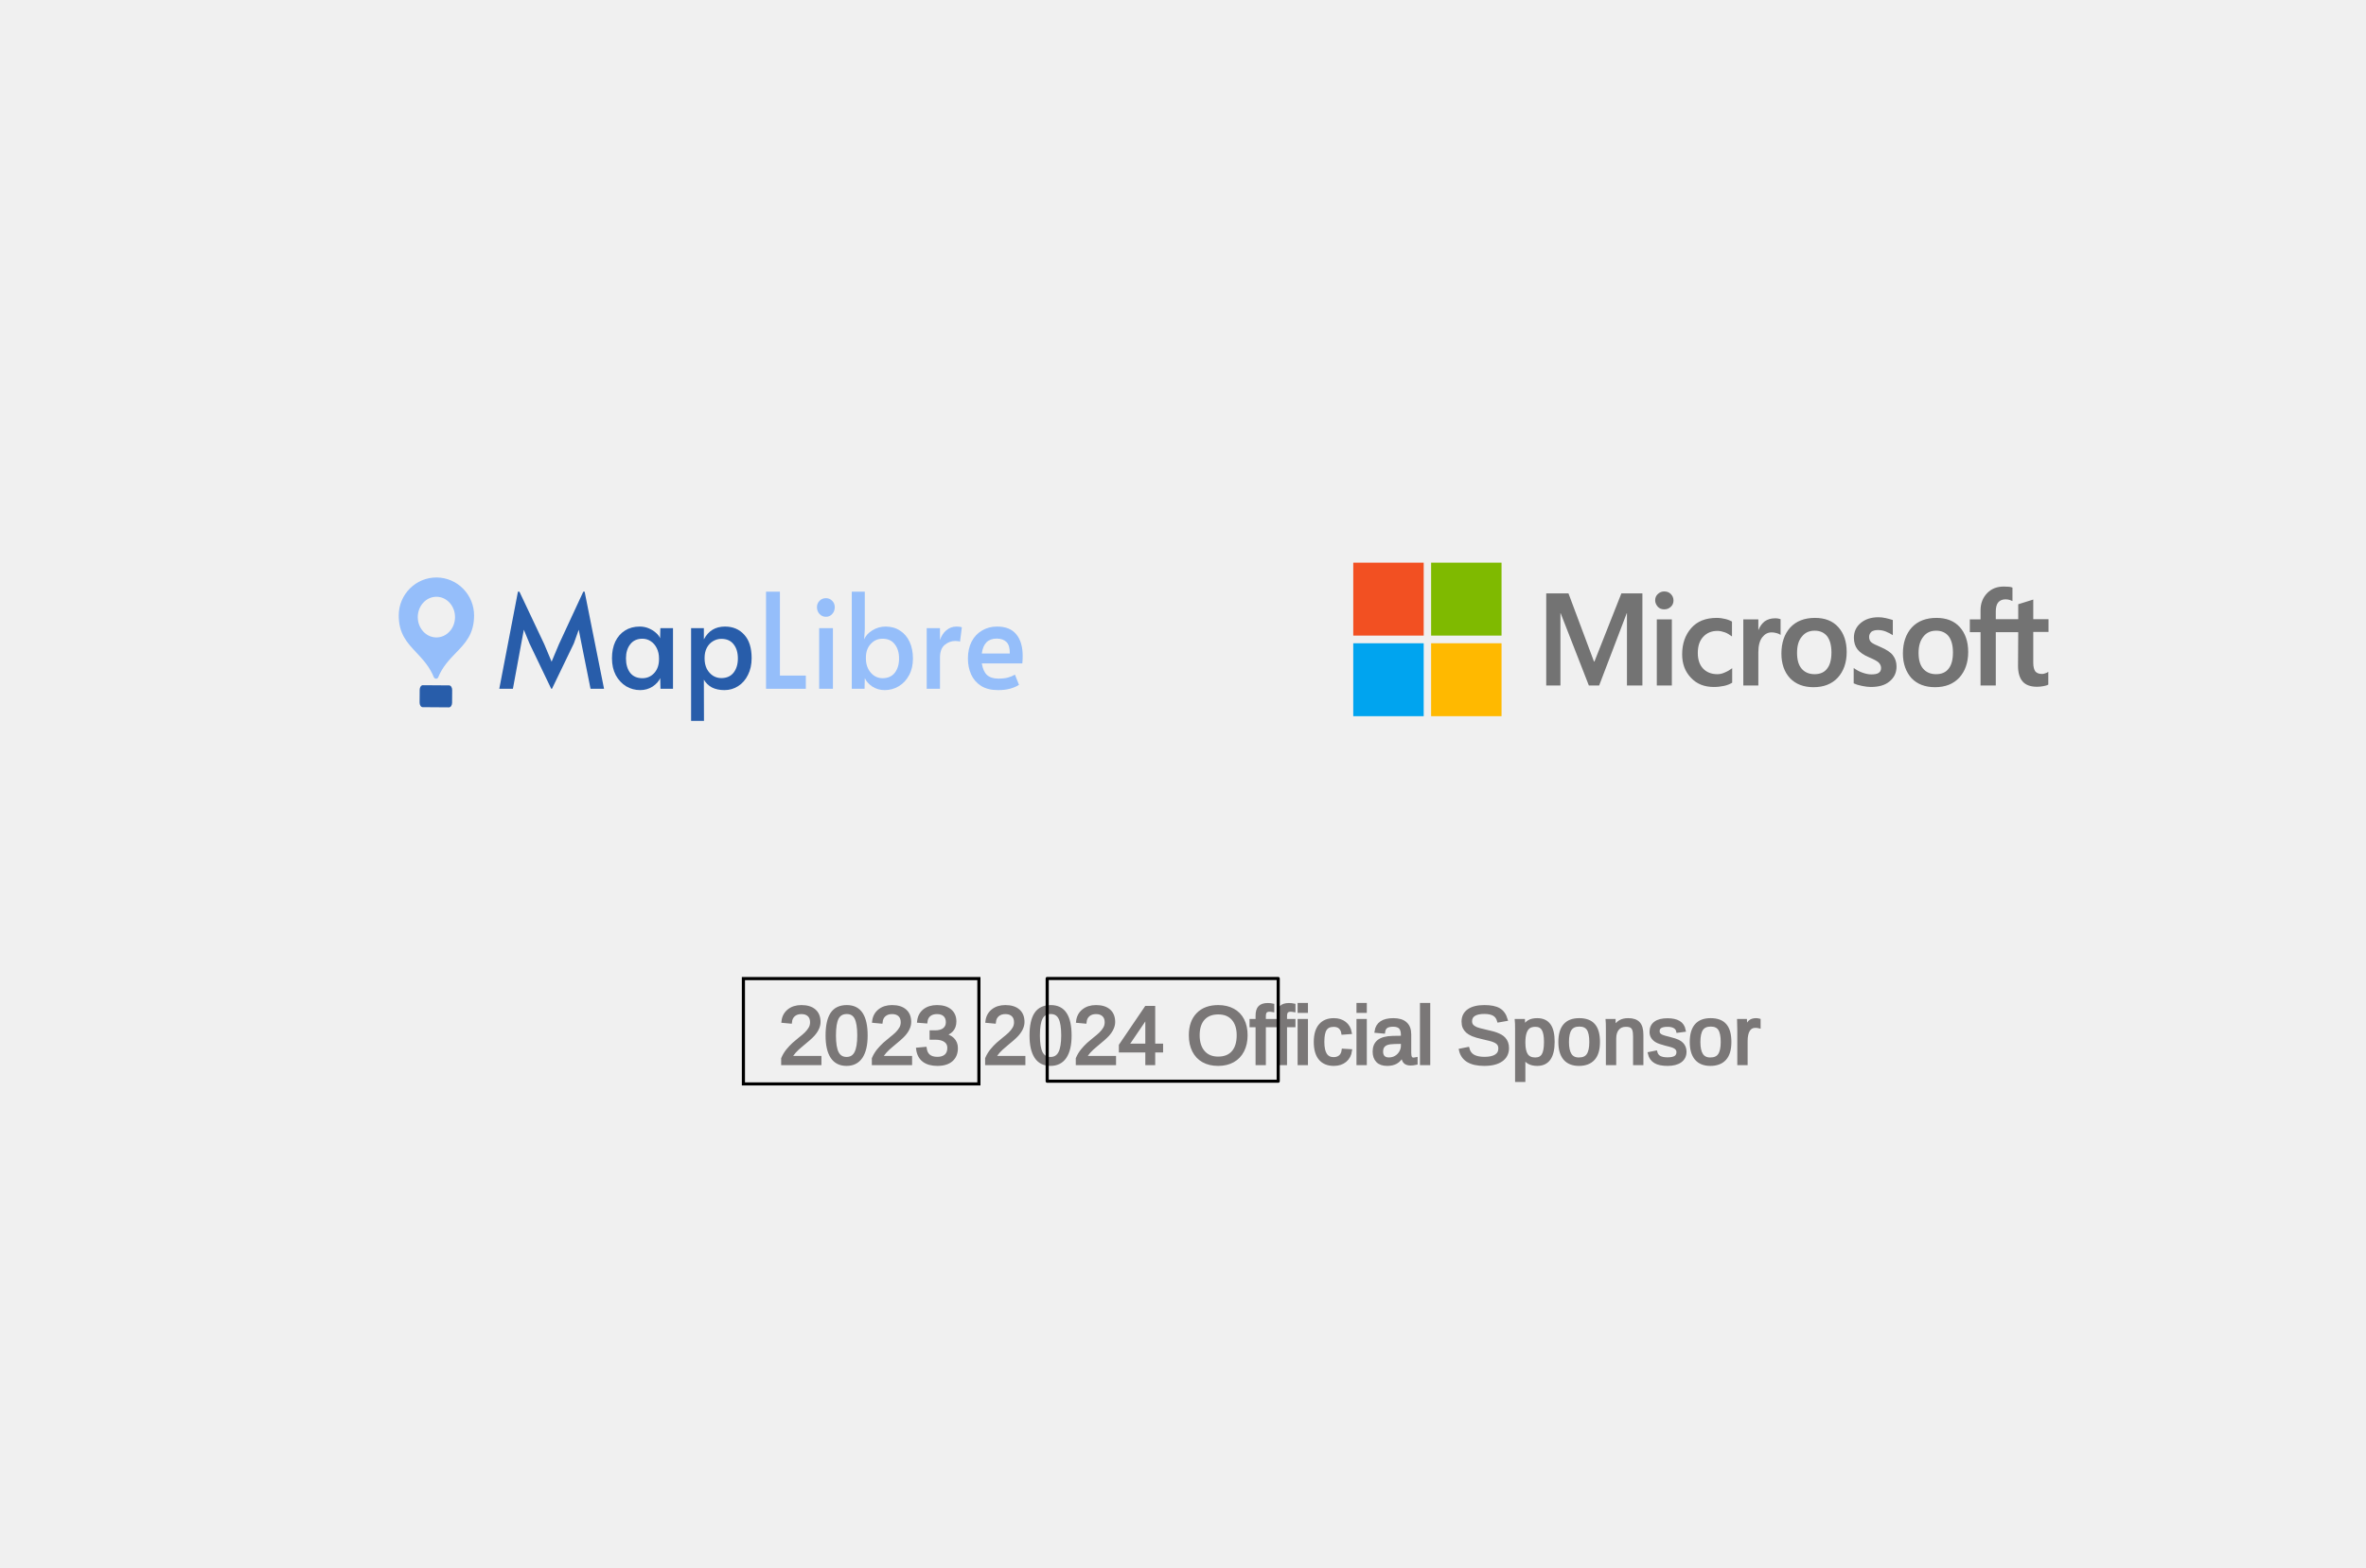
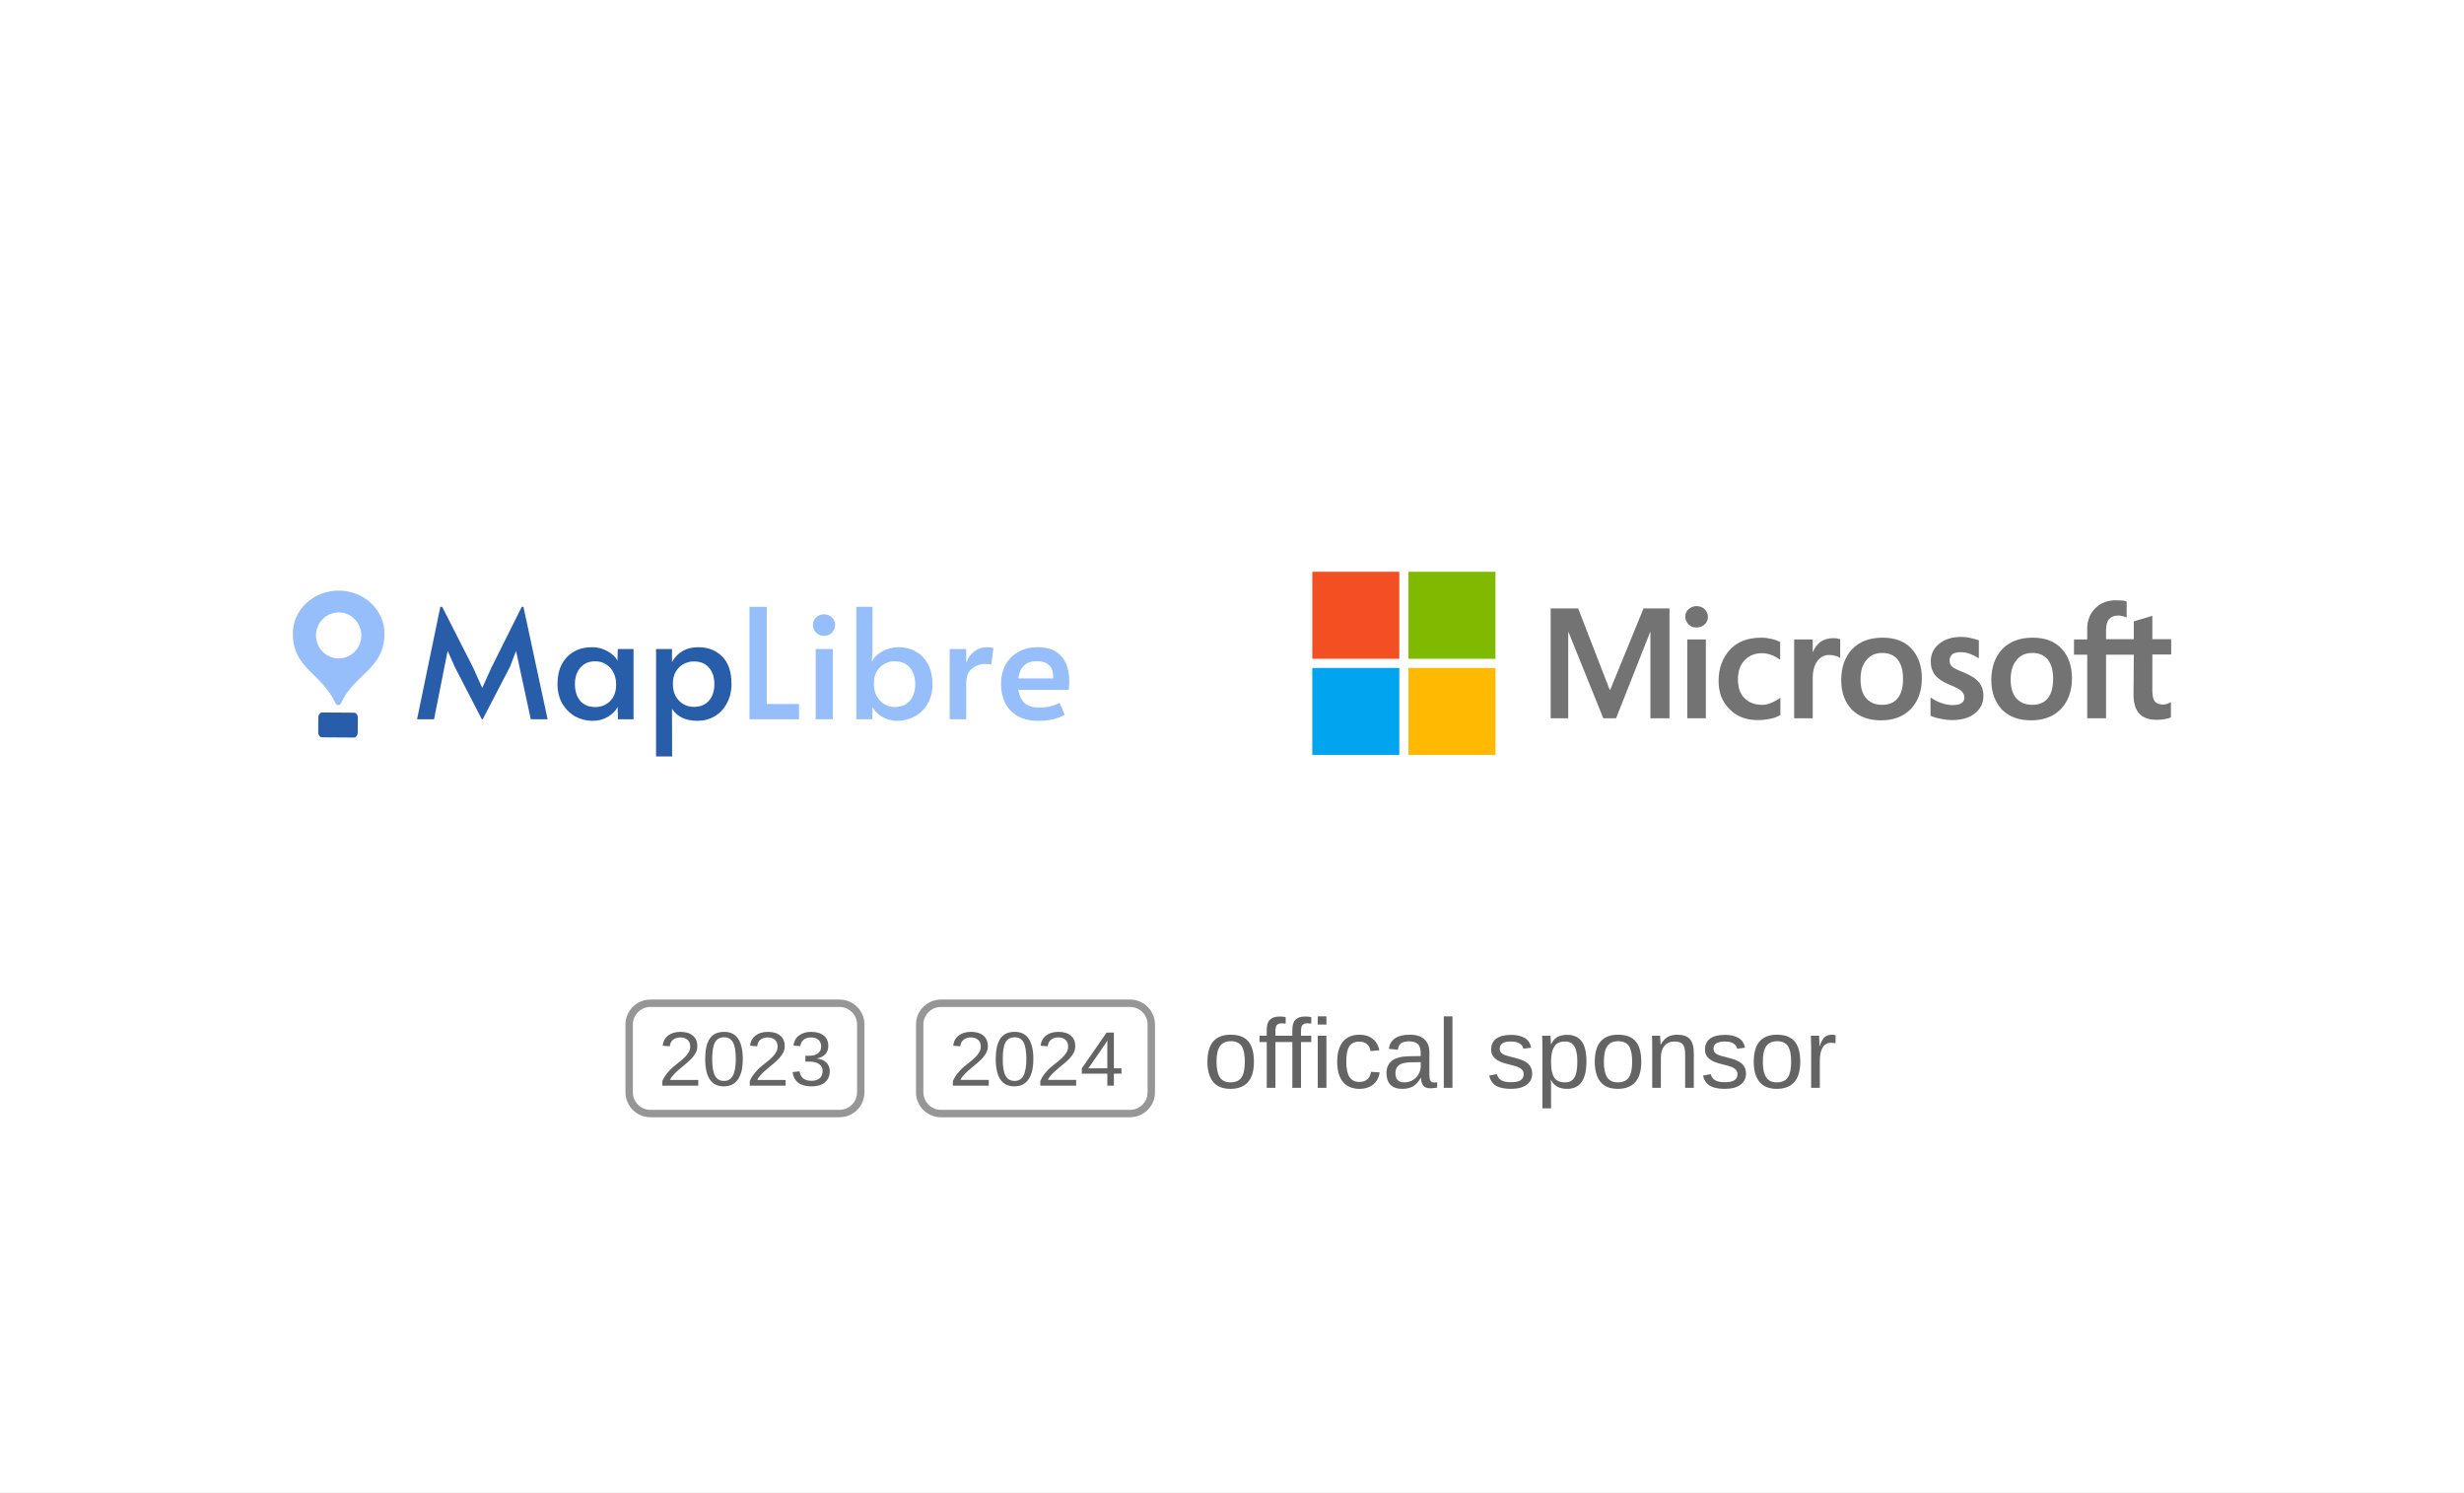
- <svg xmlns="http://www.w3.org/2000/svg" viewBox="92.74 0.487 754.766 500">
-   <path fill="#737373" d="M 616.674 189.796 L 616.674 219.186 L 611.747 219.186 L 611.747 196.123 L 611.681 196.123 L 602.877 219.186 L 599.592 219.186 L 590.593 196.123 L 590.526 196.123 L 590.526 219.186 L 585.995 219.186 L 585.995 189.796 L 593.088 189.796 L 601.235 211.566 L 601.367 211.566 L 609.973 189.796 L 616.674 189.796 Z M 620.747 192.042 C 620.747 191.225 621.01 190.545 621.601 190.001 C 622.191 189.456 622.849 189.184 623.638 189.184 C 624.491 189.184 625.214 189.456 625.739 190.001 C 626.265 190.545 626.593 191.225 626.593 192.042 C 626.593 192.858 626.331 193.538 625.739 194.082 C 625.148 194.627 624.491 194.899 623.638 194.899 C 622.782 194.899 622.125 194.627 621.601 194.082 C 621.076 193.47 620.747 192.79 620.747 192.042 Z M 626.068 198.096 L 626.068 219.186 L 621.273 219.186 L 621.273 198.096 L 626.068 198.096 Z M 640.587 215.58 C 641.308 215.58 642.098 215.444 642.952 215.036 C 643.806 214.696 644.593 214.22 645.315 213.675 L 645.315 218.302 C 644.528 218.778 643.675 219.118 642.689 219.322 C 641.703 219.526 640.652 219.662 639.47 219.662 C 636.448 219.662 634.017 218.71 632.177 216.737 C 630.273 214.764 629.353 212.247 629.353 209.253 C 629.353 205.852 630.338 203.063 632.242 200.886 C 634.149 198.709 636.842 197.62 640.39 197.62 C 641.308 197.62 642.229 197.756 643.083 197.96 C 644.003 198.164 644.725 198.504 645.25 198.777 L 645.25 203.539 C 644.528 202.995 643.74 202.518 643.017 202.246 C 642.229 201.974 641.44 201.77 640.652 201.77 C 638.746 201.77 637.236 202.382 636.054 203.675 C 634.87 204.967 634.346 206.668 634.346 208.845 C 634.346 210.954 634.936 212.655 636.054 213.812 C 637.17 214.968 638.68 215.58 640.587 215.58 Z M 658.916 197.756 C 659.31 197.756 659.638 197.756 659.966 197.824 C 660.294 197.892 660.557 197.96 660.754 198.028 L 660.754 203.063 C 660.492 202.858 660.164 202.654 659.638 202.518 C 659.113 202.382 658.587 202.246 657.863 202.246 C 656.682 202.246 655.696 202.79 654.907 203.811 C 654.119 204.831 653.66 206.396 653.66 208.573 L 653.66 219.186 L 648.864 219.186 L 648.864 198.096 L 653.66 198.096 L 653.66 201.43 L 653.724 201.43 C 654.185 200.273 654.843 199.389 655.696 198.709 C 656.617 198.096 657.666 197.756 658.916 197.756 Z M 661.017 208.981 C 661.017 205.512 662.003 202.722 663.842 200.681 C 665.748 198.641 668.375 197.62 671.726 197.62 C 674.88 197.62 677.375 198.573 679.15 200.545 C 680.923 202.518 681.843 205.172 681.843 208.505 C 681.843 211.907 680.856 214.628 679.019 216.669 C 677.113 218.71 674.551 219.73 671.266 219.73 C 668.113 219.73 665.616 218.778 663.776 216.873 C 661.937 214.9 661.017 212.247 661.017 208.981 Z M 666.01 208.777 C 666.01 210.954 666.471 212.655 667.455 213.812 C 668.441 214.968 669.82 215.58 671.595 215.58 C 673.302 215.58 674.682 215.036 675.602 213.812 C 676.521 212.655 676.981 210.954 676.981 208.641 C 676.981 206.396 676.521 204.695 675.602 203.471 C 674.682 202.314 673.302 201.702 671.66 201.702 C 669.886 201.702 668.573 202.314 667.586 203.539 C 666.471 204.831 666.01 206.532 666.01 208.777 Z M 689.003 203.675 C 689.003 204.355 689.2 204.967 689.66 205.376 C 690.12 205.784 691.04 206.26 692.55 206.872 C 694.457 207.689 695.836 208.573 696.558 209.526 C 697.347 210.546 697.742 211.703 697.742 213.131 C 697.742 215.104 697.017 216.669 695.507 217.893 C 694.063 219.118 692.026 219.662 689.529 219.662 C 688.675 219.662 687.756 219.526 686.703 219.322 C 685.654 219.118 684.799 218.846 684.077 218.506 L 684.077 213.607 C 684.93 214.22 685.915 214.764 686.9 215.104 C 687.887 215.444 688.807 215.648 689.66 215.648 C 690.712 215.648 691.566 215.512 692.026 215.172 C 692.55 214.832 692.813 214.356 692.813 213.607 C 692.813 212.927 692.55 212.383 692.026 211.839 C 691.501 211.362 690.448 210.818 689.003 210.206 C 687.23 209.458 685.981 208.573 685.26 207.621 C 684.536 206.668 684.142 205.444 684.142 203.947 C 684.142 202.042 684.865 200.477 686.309 199.253 C 687.756 198.028 689.66 197.416 691.96 197.416 C 692.682 197.416 693.47 197.484 694.325 197.688 C 695.179 197.892 695.967 198.096 696.558 198.3 L 696.558 203.131 C 695.901 202.722 695.179 202.314 694.325 201.974 C 693.47 201.634 692.616 201.498 691.829 201.498 C 690.909 201.498 690.187 201.702 689.726 202.042 C 689.266 202.518 689.003 202.995 689.003 203.675 Z M 699.777 208.981 C 699.777 205.512 700.763 202.722 702.602 200.681 C 704.508 198.641 707.136 197.62 710.486 197.62 C 713.639 197.62 716.136 198.573 717.908 200.545 C 719.683 202.518 720.604 205.172 720.604 208.505 C 720.604 211.907 719.618 214.628 717.777 216.669 C 715.872 218.71 713.311 219.73 710.026 219.73 C 706.873 219.73 704.377 218.778 702.536 216.873 C 700.763 214.9 699.777 212.247 699.777 208.981 Z M 704.771 208.777 C 704.771 210.954 705.229 212.655 706.215 213.812 C 707.201 214.968 708.58 215.58 710.355 215.58 C 712.062 215.58 713.442 215.036 714.363 213.812 C 715.281 212.655 715.741 210.954 715.741 208.641 C 715.741 206.396 715.281 204.695 714.363 203.471 C 713.442 202.314 712.062 201.702 710.421 201.702 C 708.646 201.702 707.333 202.314 706.348 203.539 C 705.295 204.831 704.771 206.532 704.771 208.777 Z M 736.567 202.178 L 729.407 202.178 L 729.407 219.186 L 724.544 219.186 L 724.544 202.178 L 721.128 202.178 L 721.128 198.096 L 724.544 198.096 L 724.544 195.171 C 724.544 192.994 725.267 191.157 726.647 189.728 C 728.026 188.3 729.8 187.619 731.967 187.619 C 732.559 187.619 733.086 187.688 733.545 187.688 C 734.004 187.688 734.398 187.824 734.726 187.96 L 734.726 192.246 C 734.595 192.178 734.267 192.042 733.873 191.905 C 733.48 191.769 733.02 191.701 732.494 191.701 C 731.508 191.701 730.719 192.042 730.194 192.654 C 729.669 193.266 729.407 194.287 729.407 195.511 L 729.407 198.028 L 736.567 198.028 L 736.567 193.266 L 741.362 191.769 L 741.362 198.028 L 746.224 198.028 L 746.224 202.11 L 741.362 202.11 L 741.362 211.975 C 741.362 213.267 741.625 214.152 742.02 214.696 C 742.48 215.24 743.202 215.512 744.187 215.512 C 744.449 215.512 744.778 215.444 745.172 215.308 C 745.568 215.172 745.896 215.036 746.159 214.832 L 746.159 218.914 C 745.83 219.118 745.37 219.254 744.646 219.39 C 743.924 219.526 743.268 219.594 742.545 219.594 C 740.508 219.594 738.998 219.05 738.011 217.961 C 737.026 216.873 736.501 215.172 736.501 212.927 L 736.567 202.178 Z" style="" />
-   <rect fill="#F25022" width="22.468" height="23.267" x="524.438" y="180" style="" />
-   <rect x="549.271" fill="#7FBA00" width="22.468" height="23.267" y="180" style="" />
-   <rect y="205.716" fill="#00A4EF" width="22.468" height="23.267" x="524.438" style="" />
-   <rect x="549.271" y="205.716" fill="#FFB900" width="22.468" height="23.267" style="" />
-   <path d="M 261.651 205.782 L 259.848 201.398 L 259.028 205.782 L 256.362 220.239 L 252.014 220.239 L 257.967 189.259 L 258.44 189.259 L 266.353 205.994 L 268.704 211.598 L 271.055 205.994 L 278.812 189.259 L 279.242 189.259 L 285.433 220.239 L 281.124 220.239 L 278.225 205.782 L 277.361 201.398 L 275.794 205.782 L 268.821 220.239 L 268.585 220.239 L 261.651 205.782 Z" id="path2" style="fill: rgb(40, 93, 170);" />
-   <path d="M 296.97 220.661 C 295.35 220.661 293.85 220.253 292.466 219.439 C 291.109 218.595 290.013 217.415 289.176 215.898 C 288.366 214.353 287.963 212.555 287.963 210.504 C 287.963 208.48 288.313 206.709 289.019 205.193 C 289.75 203.674 290.783 202.494 292.114 201.653 C 293.446 200.809 295.012 200.387 296.814 200.387 C 297.86 200.387 298.839 200.583 299.754 200.978 C 300.668 201.371 301.437 201.862 302.064 202.453 C 302.693 203.015 303.111 203.577 303.32 204.139 L 303.397 200.892 L 307.431 200.892 L 307.431 220.239 L 303.437 220.239 L 303.358 216.826 C 302.913 217.837 302.104 218.737 300.93 219.522 C 299.754 220.282 298.434 220.661 296.97 220.661 Z M 297.679 216.867 C 299.165 216.867 300.42 216.32 301.437 215.224 C 302.457 214.1 302.967 212.638 302.967 210.84 L 302.967 210.545 C 302.967 209.337 302.732 208.254 302.259 207.3 C 301.791 206.343 301.151 205.599 300.342 205.066 C 299.533 204.532 298.643 204.265 297.679 204.265 C 296.006 204.265 294.712 204.854 293.799 206.034 C 292.884 207.187 292.427 208.69 292.427 210.545 C 292.427 212.428 292.871 213.958 293.761 215.138 C 294.675 216.291 295.98 216.867 297.679 216.867 Z" id="path4" style="fill: rgb(40, 93, 170);" />
-   <path d="M 313.203 200.892 L 317.276 200.892 L 317.276 204.475 C 318.711 201.75 320.958 200.387 324.014 200.387 C 326.548 200.387 328.599 201.258 330.165 203 C 331.733 204.714 332.516 207.201 332.516 210.461 C 332.516 212.485 332.124 214.267 331.341 215.813 C 330.584 217.358 329.537 218.554 328.207 219.396 C 326.902 220.239 325.439 220.661 323.819 220.661 C 322.304 220.661 320.984 220.379 319.86 219.818 C 318.764 219.227 317.901 218.398 317.276 217.331 L 317.314 230.481 L 313.203 230.481 L 313.203 200.892 Z M 322.84 216.826 C 324.538 216.826 325.843 216.248 326.756 215.097 C 327.67 213.917 328.128 212.413 328.128 210.587 C 328.128 208.676 327.67 207.16 326.756 206.034 C 325.87 204.884 324.563 204.306 322.84 204.306 C 321.9 204.306 321.01 204.561 320.175 205.066 C 319.364 205.543 318.711 206.246 318.216 207.174 C 317.748 208.072 317.509 209.125 317.509 210.335 L 317.509 210.63 C 317.509 211.837 317.748 212.92 318.216 213.875 C 318.711 214.802 319.364 215.533 320.175 216.066 C 320.984 216.573 321.872 216.826 322.84 216.826 Z" id="path6" style="fill: rgb(40, 93, 170);" />
-   <path d="M 337.11 189.259 L 341.537 189.259 L 341.537 216.025 L 349.804 216.025 L 349.804 220.239 L 337.11 220.239 L 337.11 189.259 Z" id="path8" style="fill: rgb(149, 190, 250);" />
-   <path d="M 354.059 200.892 L 358.446 200.892 L 358.446 220.239 L 354.059 220.239 L 354.059 200.892 Z M 356.214 197.269 C 355.404 197.269 354.726 196.973 354.176 196.382 C 353.629 195.793 353.354 195.062 353.354 194.191 C 353.354 193.404 353.629 192.729 354.176 192.168 C 354.726 191.606 355.404 191.326 356.214 191.326 C 356.997 191.326 357.665 191.606 358.212 192.168 C 358.761 192.729 359.032 193.404 359.032 194.191 C 359.032 195.062 358.761 195.793 358.212 196.382 C 357.689 196.973 357.025 197.269 356.214 197.269 Z" id="path10" style="fill: rgb(149, 190, 250);" />
-   <path d="M 374.96 220.661 C 373.5 220.661 372.181 220.28 371.005 219.522 C 369.856 218.735 369.06 217.837 368.614 216.826 L 368.537 220.239 L 364.463 220.239 L 364.463 189.259 L 368.614 189.259 L 368.614 201.188 L 368.419 204.475 C 368.862 203.352 369.723 202.395 371.005 201.61 C 372.31 200.795 373.723 200.387 375.235 200.387 C 377.012 200.387 378.553 200.822 379.859 201.693 C 381.192 202.537 382.209 203.731 382.916 205.276 C 383.621 206.793 383.973 208.564 383.973 210.587 C 383.973 212.638 383.555 214.423 382.719 215.939 C 381.91 217.458 380.813 218.624 379.429 219.439 C 378.072 220.253 376.582 220.661 374.96 220.661 Z M 374.256 216.867 C 375.956 216.867 377.258 216.291 378.174 215.138 C 379.09 213.958 379.546 212.442 379.546 210.587 C 379.546 208.704 379.09 207.187 378.174 206.034 C 377.286 204.854 375.98 204.265 374.256 204.265 C 372.768 204.265 371.514 204.827 370.495 205.951 C 369.478 207.047 368.967 208.494 368.967 210.292 L 368.967 210.587 C 368.967 211.795 369.202 212.877 369.674 213.832 C 370.169 214.788 370.809 215.533 371.593 216.066 C 372.401 216.6 373.29 216.867 374.256 216.867 Z" id="path12" style="fill: rgb(149, 190, 250);" />
-   <path d="M 388.367 200.892 L 392.599 200.892 L 392.599 204.685 C 393.016 203.394 393.697 202.354 394.635 201.567 C 395.577 200.78 396.647 200.387 397.849 200.387 C 398.687 200.387 399.261 200.471 399.573 200.64 L 398.987 205.233 C 398.751 205.066 398.241 204.981 397.457 204.981 C 396.229 204.981 395.108 205.403 394.088 206.246 C 393.097 207.088 392.599 208.437 392.599 210.292 L 392.599 220.239 L 388.367 220.239 L 388.367 200.892 Z" id="path14" style="fill: rgb(149, 190, 250);" />
-   <path d="M 411.068 220.661 C 408.927 220.661 407.139 220.21 405.7 219.312 C 404.263 218.385 403.207 217.162 402.527 215.644 C 401.849 214.1 401.51 212.413 401.51 210.587 C 401.51 208.536 401.901 206.738 402.685 205.193 C 403.494 203.647 404.604 202.467 406.013 201.651 C 407.423 200.809 409.019 200.387 410.795 200.387 C 413.563 200.387 415.612 201.215 416.944 202.873 C 418.303 204.502 418.982 206.808 418.982 209.786 C 418.982 210.545 418.943 211.332 418.864 212.146 L 405.937 212.146 C 406.222 213.861 406.786 215.097 407.618 215.856 C 408.482 216.614 409.67 216.993 411.185 216.993 C 412.439 216.993 413.471 216.88 414.281 216.657 C 415.091 216.431 415.834 216.122 416.515 215.729 L 417.806 218.974 C 417.154 219.425 416.267 219.818 415.143 220.154 C 414.022 220.492 412.661 220.661 411.068 220.661 Z M 414.869 208.985 C 414.896 207.244 414.543 206.021 413.81 205.319 C 413.08 204.588 412.034 204.223 410.678 204.223 C 407.935 204.223 406.353 205.811 405.937 208.985 L 414.869 208.985 Z" id="path16" style="fill: rgb(149, 190, 250);" />
-   <g id="g849" transform="matrix(2.27955, 0, 0, 2.452368, 189.5535, 249.4009)" style="stroke-width: 0.793;">
-     <path id="path6-6" d="m 18.635,-26.372 c -2.907,-0.019 -5.287,2.182 -5.305,4.905 -0.016,2.411 1.177,3.589 2.468,4.864 0.9,0.889 1.848,1.825 2.469,3.26 0.042,0.034 0.07,0.057 0.082,0.067 a 0.304,0.304 0 0 0 0.2,0.076 0.305,0.305 0 0 0 0.201,-0.073 c 0.003,-0.003 0.009,-0.005 0.017,-0.009 0.02,-0.009 0.051,-0.022 0.066,-0.058 0.618,-1.421 1.58,-2.345 2.498,-3.227 1.308,-1.256 2.528,-2.427 2.544,-4.832 0.018,-2.723 -2.333,-4.955 -5.24,-4.973 z m -0.051,7.801 c 1.44,0.009 2.614,-1.168 2.624,-2.629 0.009,-1.461 -1.15,-2.654 -2.59,-2.663 -1.44,-0.009 -2.614,1.168 -2.624,2.629 -0.009,1.461 1.15,2.654 2.59,2.663 z" style="clip-rule:evenodd;fill:#95befa;fill-opacity:1;fill-rule:evenodd;stroke-width:0.793" />
-     <path id="path8-2" d="m 16.7,-12.357 c -0.24,-0.002 -0.437,0.264 -0.439,0.593 l -0.011,1.666 c -0.002,0.329 0.191,0.597 0.431,0.599 l 3.677,0.024 c 0.24,0.002 0.437,-0.264 0.439,-0.593 l 0.011,-1.666 c 0.002,-0.329 -0.191,-0.597 -0.431,-0.599 z" style="clip-rule:evenodd;fill:#285daa;fill-opacity:1;fill-rule:evenodd;stroke-width:0.793" />
+ <svg xmlns="http://www.w3.org/2000/svg" id="maplibre" width="266.575" height="161.471" viewBox="0 0 266.575 161.471" version="1.1" style="fill:none">
+   <defs id="defs25">
+     <style id="style872">.cls-1{fill:none;}.cls-2{fill:#1c2b33;}.cls-3{clip-path:url(#clip-path);}.cls-4{clip-path:url(#clip-path-2);}.cls-5{fill:url(#linear-gradient);}</style>
+     <clipPath id="clip-path">
+       <path id="path874" d="m 2079.995,1000 c -123.391,0 -219.848,92.936 -307.164,210.993 C 1652.842,1058.215 1552.495,1000 1432.409,1000 c -244.828,0 -432.414,318.621 -432.414,655.862 0,211.034 102.096,344.138 273.103,344.138 123.081,0 211.6,-58.026 368.966,-333.103 0,0 65.597,-115.841 110.725,-195.639 q 23.72,38.298 49.965,82.535 l 73.793,124.138 C 2020.294,1918.479 2100.385,2000 2245.512,2000 c 166.596,0 259.31,-134.923 259.31,-350.345 C 2504.823,1296.552 2313.007,1000 2079.995,1000 Z m -557.931,592.414 c -127.586,200 -171.724,244.828 -242.759,244.828 -73.103,0 -116.552,-64.178 -116.552,-178.621 0,-244.828 122.069,-495.172 267.586,-495.172 78.801,0 144.654,45.51 245.522,189.913 -95.779,146.911 -153.798,239.052 -153.798,239.052 z m 481.528,-25.178 -88.23,-147.148 q -35.815,-58.248 -68.838,-107.23 c 79.52,-122.735 145.113,-183.892 223.126,-183.892 162.069,0 291.724,238.621 291.724,531.724 0,111.724 -36.593,176.552 -112.414,176.552 -72.671,-3e-4 -107.387,-47.994 -245.368,-270.006 z" class="cls-1" style="fill:none" />
+     </clipPath>
+     <clipPath id="clip-path-2">
+       <rect id="rect877" height="1010" width="1514.828" y="995" x="994.995" class="cls-1" style="fill:none" />
+     </clipPath>
+     <linearGradient gradientUnits="userSpaceOnUse" y2="987.277" x2="1449.08" y1="1532.941" x1="1865.507" id="linear-gradient" gradientTransform="translate(-3855.318,-955.4527)">
+       <stop id="stop880" stop-color="#0869e1" offset="0.134" />
+       <stop id="stop882" stop-color="#0064e0" offset="0.873" />
+     </linearGradient>
+     <linearGradient id="paint0_linear_45_177" x1="48" y1="6.007" x2="48" y2="102.001" gradientUnits="userSpaceOnUse">
+       <stop stop-color="#8FCE3C" id="stop18" />
+       <stop offset="1" stop-color="#64A322" id="stop20" />
+     </linearGradient>
+   </defs>
+   <rect y="0" x="0" height="161.471" width="266.575" id="rect857" style="opacity:1;fill:#ffffff;fill-opacity:1;stroke:none;stroke-width:1.134;stroke-linecap:butt;stroke-linejoin:bevel;stroke-miterlimit:4;stroke-dasharray:none;stroke-dashoffset:0;stroke-opacity:1" />
+   <text id="text865" y="82.458" x="-23.876" style="font-style:normal;font-variant:normal;font-weight:normal;font-stretch:normal;font-size:48px;line-height:1.25;font-family:serif;-inkscape-font-specification:serif;font-variant-ligatures:normal;font-variant-caps:normal;font-variant-numeric:normal;font-feature-settings:normal;text-align:start;letter-spacing:0px;word-spacing:0px;writing-mode:lr-tb;text-anchor:start;fill:#000000;fill-opacity:1;stroke:none" xml:space="preserve">
+     <tspan y="126.132" x="-23.876" id="tspan863" />
+   </text>
+   <g id="Artboard_outline" data-name="Artboard outline" transform="translate(-3838.631,-909.0432)">
+     <rect style="fill:none" y="0" class="cls-1" x="-0.005" width="6962.365" height="3000" id="rect887" />
  </g>
-   <text style="fill: rgb(122, 119, 119); font-family: Arial; font-size: 26px; stroke: rgb(122, 119, 119); text-transform: capitalize; white-space: pre; transform-origin: 470.123px 331.273px;" x="341.125" y="339.805">2023     2024    Official Sponsor</text>
-   <text style="white-space: pre; fill: rgb(51, 51, 51); font-family: Arial, sans-serif; font-size: 28px;" x="299.388" y="364.194"> </text>
-   <text style="white-space: pre; fill: rgb(51, 51, 51); font-family: Arial, sans-serif; font-size: 28px;" x="753.046" y="376.726"> </text>
-   <text style="white-space: pre; fill: rgb(51, 51, 51); font-family: Arial, sans-serif; font-size: 28px;" x="319.089" y="466.157"> </text>
-   <text style="white-space: pre; fill: rgb(51, 51, 51); font-family: Arial, sans-serif; font-size: 28px;" x="356.412" y="331.115"> </text>
-   <text style="white-space: pre; fill: rgb(51, 51, 51); font-family: Arial, sans-serif; font-size: 28px;" x="376.013" y="317.826"> </text>
-   <text style="white-space: pre; fill: rgb(51, 51, 51); font-family: Arial, sans-serif; font-size: 28px;" x="410.173" y="320.202"> </text>
-   <text style="white-space: pre; fill: rgb(51, 51, 51); font-family: Arial, sans-serif; font-size: 28px;" x="600.829" y="402.267"> </text>
-   <text style="white-space: pre; fill: rgb(51, 51, 51); font-family: Arial, sans-serif; font-size: 28px;" x="780.32" y="307.701"> </text>
-   <rect x="329.892" y="312.693" width="75.122" height="33.61" style="fill: rgb(216, 216, 216); stroke: rgb(0, 0, 0); fill-opacity: 0; stroke-linecap: round;" />
-   <rect x="426.8" y="312.666" width="73.695" height="32.767" style="fill: rgb(216, 216, 216); stroke: rgb(0, 0, 0); fill-opacity: 0; stroke-linecap: round; stroke-linejoin: round;" />
+   <text xml:space="preserve" style="font-style:normal;font-variant:normal;font-weight:normal;font-stretch:normal;font-size:10.667px;line-height:1.25;font-family:serif;-inkscape-font-specification:serif;font-variant-ligatures:normal;font-variant-caps:normal;font-variant-numeric:normal;font-feature-settings:normal;text-align:start;letter-spacing:0px;word-spacing:0px;writing-mode:lr-tb;text-anchor:start;fill:#000000;fill-opacity:1;stroke:none" x="143.07" y="137.8" id="text1075">
+     <tspan id="tspan1073" x="143.07" y="147.505" />
+   </text>
+   <text xml:space="preserve" style="font-style:normal;font-variant:normal;font-weight:normal;font-stretch:normal;font-size:10.667px;line-height:1.25;font-family:serif;-inkscape-font-specification:serif;font-variant-ligatures:normal;font-variant-caps:normal;font-variant-numeric:normal;font-feature-settings:normal;text-align:start;letter-spacing:0px;word-spacing:0px;writing-mode:lr-tb;text-anchor:start;fill:#646464;fill-opacity:1;stroke:none" x="130.177" y="117.708" id="text1053">
+     <tspan id="tspan1051" x="130.177" y="117.708" style="font-style:normal;font-variant:normal;font-weight:normal;font-stretch:normal;font-family:arial;-inkscape-font-specification:arial;fill:#646464;fill-opacity:1">offical sponsor</tspan>
+   </text>
+   <g id="g1117" transform="translate(-107.677,7.126955)">
+     <text transform="scale(1.009392,0.9906949)" xml:space="preserve" style="font-style:normal;font-variant:normal;font-weight:normal;font-stretch:normal;font-size:30.32px;line-height:1.25;font-family:serif;-inkscape-font-specification:serif;font-variant-ligatures:normal;font-variant-caps:normal;font-variant-numeric:normal;font-feature-settings:normal;text-align:start;letter-spacing:0px;word-spacing:0px;writing-mode:lr-tb;text-anchor:start;fill:#646464;fill-opacity:1;stroke:none;stroke-width:1" x="177.248" y="111.377" id="text861-83">
+       <tspan id="tspan859-8" x="177.248" y="111.377" style="font-style:normal;font-variant:normal;font-weight:normal;font-stretch:normal;font-size:8.422px;font-family:Arial;-inkscape-font-specification:Arial;fill:#646464;fill-opacity:1;stroke-width:1">2023</tspan>
+     </text>
+     <rect style="opacity:1;fill:none;fill-opacity:1;stroke:#969696;stroke-width:0.8;stroke-linecap:butt;stroke-linejoin:bevel;stroke-miterlimit:4;stroke-dasharray:none;stroke-dashoffset:0;stroke-opacity:1" id="rect885-3" width="25.055" height="11.934" x="175.746" y="101.426" rx="2.3" ry="2.3" />
+   </g>
+   <g id="g1084" transform="translate(-52.79848,-8.137633)">
+     <text transform="scale(1.009392,0.9906949)" xml:space="preserve" style="font-style:normal;font-variant:normal;font-weight:normal;font-stretch:normal;font-size:30.32px;line-height:1.25;font-family:serif;-inkscape-font-specification:serif;font-variant-ligatures:normal;font-variant-caps:normal;font-variant-numeric:normal;font-feature-settings:normal;text-align:start;letter-spacing:0px;word-spacing:0px;writing-mode:lr-tb;text-anchor:start;fill:#646464;fill-opacity:1;stroke:none;stroke-width:1" x="154.019" y="126.785" id="text861-83-7">
+       <tspan id="tspan859-8-8" x="154.019" y="126.785" style="font-style:normal;font-variant:normal;font-weight:normal;font-stretch:normal;font-size:8.422px;font-family:Arial;-inkscape-font-specification:Arial;fill:#646464;fill-opacity:1;stroke-width:1">2024</tspan>
+     </text>
+     <rect style="opacity:1;fill:none;fill-opacity:1;stroke:#969696;stroke-width:0.8;stroke-linecap:butt;stroke-linejoin:bevel;stroke-miterlimit:4;stroke-dasharray:none;stroke-dashoffset:0;stroke-opacity:1" id="rect885-3-6" width="25.055" height="11.934" x="152.298" y="116.691" rx="2.3" ry="2.3" />
+   </g>
+   <g id="g899" transform="matrix(0.2086901,0,0,0.2086901,416.5383,215.4677)" style="stroke-width:4.792">
+     <path id="path2" d="m 119.989,256.292 h 29.376 v -36.864 h 6.912 l 20.88,36.864 h 31.104 l -24.624,-42.624 c 10.8,-4.176 18.576,-12.384 18.576,-27.072 v -0.576 c 0,-21.744 -14.976,-32.688 -41.904,-32.688 h -40.32 z m 29.376,-56.016 v -24.768 h 9.648 c 9.504,0 14.688,3.312 14.688,11.664 v 0.576 c 0,8.352 -4.896,12.528 -14.832,12.528 z" style="fill:#000257;stroke-width:4.792" />
+     <path id="path4" d="m 238.556,258.02 c 12.096,0 18.72,-5.04 22.32,-10.512 v 8.784 h 25.056 v -48.816 c 0,-20.016 -13.248,-28.512 -33.984,-28.512 -20.592,0 -34.848,8.928 -36,27.072 h 24.192 c 0.576,-4.752 3.168,-8.928 10.224,-8.928 8.208,0 9.936,4.752 9.936,11.952 v 1.728 h -7.2 c -25.056,0 -40.032,6.912 -40.032,24.624 0,15.984 11.952,22.608 25.488,22.608 z m 8.928,-17.424 c -6.048,0 -8.928,-2.736 -8.928,-7.056 0,-6.192 4.608,-8.208 14.976,-8.208 h 6.768 v 4.608 c 0,6.48 -5.472,10.656 -12.816,10.656 z" style="fill:#000257;stroke-width:4.792" />
+     <path id="path6" d="m 328.574,258.02 c 11.376,0 19.728,-6.192 23.472,-13.968 v 12.24 h 25.776 v -108.432 h -25.776 v 43.776 c -4.32,-7.632 -11.376,-12.672 -23.184,-12.672 -17.856,0 -31.968,13.68 -31.968,39.312 v 1.152 c 0,26.064 14.256,38.592 31.68,38.592 z m 9.072,-19.728 c -8.928,0 -14.544,-6.48 -14.544,-19.152 v -1.152 c 0,-13.104 5.184,-19.584 14.832,-19.584 9.504,0 14.832,6.768 14.832,19.44 v 1.152 c 0,12.816 -5.76,19.296 -15.12,19.296 z" style="fill:#000257;stroke-width:4.792" />
+     <path id="path8" d="m 414.197,258.02 c 12.096,0 18.72,-5.04 22.32,-10.512 v 8.784 h 25.056 v -48.816 c 0,-20.016 -13.248,-28.512 -33.984,-28.512 -20.592,0 -34.848,8.928 -36,27.072 h 24.192 c 0.576,-4.752 3.168,-8.928 10.224,-8.928 8.208,0 9.936,4.752 9.936,11.952 v 1.728 h -7.2 c -25.056,0 -40.032,6.912 -40.032,24.624 0,15.984 11.952,22.608 25.488,22.608 z m 8.928,-17.424 c -6.048,0 -8.928,-2.736 -8.928,-7.056 0,-6.192 4.608,-8.208 14.976,-8.208 h 6.768 v 4.608 c 0,6.48 -5.472,10.656 -12.816,10.656 z" style="fill:#000257;stroke-width:4.792" />
+     <path id="path10" d="m 476.279,256.292 h 25.776 v -35.712 c 0,-12.096 8.64,-16.992 24.336,-16.56 v -24.048 c -11.664,-0.144 -19.584,4.752 -24.336,15.984 v -14.976 h -25.776 z" style="fill:#000257;stroke-width:4.792" />
+     <path id="path12" d="m 66.053,272.292 -55,-135 -55,135 55,-23 z" style="fill:#000257;stroke-width:4.792" />
+   </g>
+   <g id="g924" transform="translate(-11.31374)">
+     <g style="stroke-width:3.633" transform="matrix(0.2752404,0,0,0.2752404,141.4234,55.04669)" id="g885">
+       <path style="fill:#737373;stroke-width:3.633" d="m 183.507,39.183 v 43.2 h -7.5 v -33.9 h -0.1 l -13.4,33.9 h -5 l -13.7,-33.9 h -0.1 v 33.9 h -6.9 v -43.2 h 10.8 l 12.4,32 h 0.2 l 13.1,-32 z m 6.2,3.3 c 0,-1.2 0.4,-2.2 1.3,-3 0.9,-0.8 1.9,-1.2 3.1,-1.2 1.3,0 2.4,0.4 3.2,1.2 0.8,0.8 1.3,1.8 1.3,3 0,1.2 -0.4,2.2 -1.3,3 -0.9,0.8 -1.9,1.2 -3.2,1.2 -1.3,0 -2.3,-0.4 -3.1,-1.2 -0.8,-0.9 -1.3,-1.9 -1.3,-3 z m 8.1,8.9 v 31 h -7.3 v -31 z m 22.1,25.7 c 1.1,0 2.3,-0.2 3.6,-0.8 1.3,-0.5 2.5,-1.2 3.6,-2 v 6.8 c -1.2,0.7 -2.5,1.2 -4,1.5 -1.5,0.3 -3.1,0.5 -4.9,0.5 -4.6,0 -8.3,-1.4 -11.1,-4.3 -2.9,-2.9 -4.3,-6.6 -4.3,-11 0,-5 1.5,-9.1 4.4,-12.3 2.9,-3.2 7,-4.8 12.4,-4.8 1.4,0 2.8,0.2 4.1,0.5 1.4,0.3 2.5,0.8 3.3,1.2 v 7 c -1.1,-0.8 -2.3,-1.5 -3.4,-1.9 -1.2,-0.4 -2.4,-0.7 -3.6,-0.7 -2.9,0 -5.2,0.9 -7,2.8 -1.8,1.9 -2.6,4.4 -2.6,7.6 0,3.1 0.9,5.6 2.6,7.3 1.7,1.7 4,2.6 6.9,2.6 z m 27.9,-26.2 c 0.6,0 1.1,0 1.6,0.1 0.5,0.1 0.9,0.2 1.2,0.3 v 7.4 c -0.4,-0.3 -0.9,-0.6 -1.7,-0.8 -0.8,-0.2 -1.6,-0.4 -2.7,-0.4 -1.8,0 -3.3,0.8 -4.5,2.3 -1.2,1.5 -1.9,3.8 -1.9,7 v 15.6 h -7.3 v -31 h 7.3 v 4.9 h 0.1 c 0.7,-1.7 1.7,-3 3,-4 1.4,-0.9 3,-1.4 4.9,-1.4 z m 3.2,16.5 c 0,-5.1 1.5,-9.2 4.3,-12.2 2.9,-3 6.9,-4.5 12,-4.5 4.8,0 8.6,1.4 11.3,4.3 2.7,2.9 4.1,6.8 4.1,11.7 0,5 -1.5,9 -4.3,12 -2.9,3 -6.8,4.5 -11.8,4.5 -4.8,0 -8.6,-1.4 -11.4,-4.2 -2.8,-2.9 -4.2,-6.8 -4.2,-11.6 z m 7.6,-0.3 c 0,3.2 0.7,5.7 2.2,7.4 1.5,1.7 3.6,2.6 6.3,2.6 2.6,0 4.7,-0.8 6.1,-2.6 1.4,-1.7 2.1,-4.2 2.1,-7.6 0,-3.3 -0.7,-5.8 -2.1,-7.6 -1.4,-1.7 -3.5,-2.6 -6,-2.6 -2.7,0 -4.7,0.9 -6.2,2.7 -1.7,1.9 -2.4,4.4 -2.4,7.7 z m 35,-7.5 c 0,1 0.3,1.9 1,2.5 0.7,0.6 2.1,1.3 4.4,2.2 2.9,1.2 5,2.5 6.1,3.9 1.2,1.5 1.8,3.2 1.8,5.3 0,2.9 -1.1,5.2 -3.4,7 -2.2,1.8 -5.3,2.6 -9.1,2.6 -1.3,0 -2.7,-0.2 -4.3,-0.5 -1.6,-0.3 -2.9,-0.7 -4,-1.2 v -7.2 c 1.3,0.9 2.8,1.7 4.3,2.2 1.5,0.5 2.9,0.8 4.2,0.8 1.6,0 2.9,-0.2 3.6,-0.7 0.8,-0.5 1.2,-1.2 1.2,-2.3 0,-1 -0.4,-1.8 -1.2,-2.6 -0.8,-0.7 -2.4,-1.5 -4.6,-2.4 -2.7,-1.1 -4.6,-2.4 -5.7,-3.8 -1.1,-1.4 -1.7,-3.2 -1.7,-5.4 0,-2.8 1.1,-5.1 3.3,-6.9 2.2,-1.8 5.1,-2.7 8.6,-2.7 1.1,0 2.3,0.1 3.6,0.4 1.3,0.3 2.5,0.6 3.4,0.9 v 7.1 c -1,-0.6 -2.1,-1.2 -3.4,-1.7 -1.3,-0.5 -2.6,-0.7 -3.8,-0.7 -1.4,0 -2.5,0.3 -3.2,0.8 -0.7,0.7 -1.1,1.4 -1.1,2.4 z m 16.4,7.8 c 0,-5.1 1.5,-9.2 4.3,-12.2 2.9,-3 6.9,-4.5 12,-4.5 4.8,0 8.6,1.4 11.3,4.3 2.7,2.9 4.1,6.8 4.1,11.7 0,5 -1.5,9 -4.3,12 -2.9,3 -6.8,4.5 -11.8,4.5 -4.8,0 -8.6,-1.4 -11.4,-4.2 -2.7,-2.9 -4.2,-6.8 -4.2,-11.6 z m 7.6,-0.3 c 0,3.2 0.7,5.7 2.2,7.4 1.5,1.7 3.6,2.6 6.3,2.6 2.6,0 4.7,-0.8 6.1,-2.6 1.4,-1.7 2.1,-4.2 2.1,-7.6 0,-3.3 -0.7,-5.8 -2.1,-7.6 -1.4,-1.7 -3.5,-2.6 -6,-2.6 -2.7,0 -4.7,0.9 -6.2,2.7 -1.6,1.9 -2.4,4.4 -2.4,7.7 z m 48.4,-9.7 h -10.9 v 25 h -7.4 v -25 h -5.2 v -6 h 5.2 v -4.3 c 0,-3.2 1.1,-5.9 3.2,-8 2.1,-2.1 4.8,-3.1 8.1,-3.1 0.9,0 1.7,0.1 2.4,0.1 0.7,0 1.3,0.2 1.8,0.4 v 6.3 c -0.2,-0.1 -0.7,-0.3 -1.3,-0.5 -0.6,-0.2 -1.3,-0.3 -2.1,-0.3 -1.5,0 -2.7,0.5 -3.5,1.4 -0.8,0.9 -1.2,2.4 -1.2,4.2 v 3.7 h 10.9 v -7 l 7.3,-2.2 v 9.2 h 7.4 v 6 h -7.4 v 14.5 c 0,1.9 0.4,3.2 1,4 0.7,0.8 1.8,1.2 3.3,1.2 0.4,0 0.9,-0.1 1.5,-0.3 0.6,-0.2 1.1,-0.4 1.5,-0.7 v 6 c -0.5,0.3 -1.2,0.5 -2.3,0.7 -1.1,0.2 -2.1,0.3 -3.2,0.3 -3.1,0 -5.4,-0.8 -6.9,-2.4 -1.5,-1.6 -2.3,-4.1 -2.3,-7.4 z" id="path2-3" />
+       <rect y="24.783" x="43.107" style="fill:#f25022;stroke-width:3.633" width="34.2" height="34.2" id="rect4" />
+       <rect y="24.783" style="fill:#7fba00;stroke-width:3.633" x="80.907" width="34.2" height="34.2" id="rect6" />
+       <rect x="43.107" style="fill:#00a4ef;stroke-width:3.633" y="62.583" width="34.2" height="34.2" id="rect8" />
+       <rect style="fill:#ffb900;stroke-width:3.633" x="80.907" y="62.583" width="34.2" height="34.2" id="rect10" />
+     </g>
+     <g id="g898" style="fill:none;stroke-width:1.228" transform="matrix(0.8140195,0,0,0.8140195,22.46318,6.716248)">
+       <path style="fill:#285daa;fill-opacity:1;stroke-width:1.228" d="m 46.738,80.381 -0.936,-2.115 -0.427,2.115 -1.383,6.976 h -2.258 l 3.092,-14.949 h 0.244 l 4.109,8.075 1.22,2.705 1.22,-2.705 4.027,-8.075 h 0.224 l 3.214,14.949 h -2.237 l -1.505,-6.976 -0.447,-2.115 -0.814,2.115 -3.62,6.976 h -0.122 z" id="path2-4" />
+       <path style="fill:#285daa;fill-opacity:1;stroke-width:1.228" d="m 65.074,87.561 c -0.841,0 -1.62,-0.197 -2.339,-0.59 -0.705,-0.407 -1.275,-0.976 -1.708,-1.709 -0.42,-0.746 -0.631,-1.614 -0.631,-2.603 0,-0.976 0.183,-1.831 0.549,-2.563 0.38,-0.732 0.915,-1.302 1.607,-1.709 0.692,-0.407 1.505,-0.61 2.441,-0.61 0.542,0 1.051,0.095 1.525,0.285 0.475,0.19 0.875,0.427 1.2,0.712 0.325,0.271 0.542,0.542 0.651,0.814 l 0.041,-1.566 h 2.095 v 9.336 H 68.43 l -0.041,-1.648 c -0.23,0.488 -0.651,0.922 -1.261,1.302 -0.61,0.366 -1.295,0.549 -2.054,0.549 z m 0.366,-1.831 c 0.773,0 1.424,-0.264 1.953,-0.793 0.529,-0.542 0.793,-1.247 0.793,-2.115 v -0.142 c 0,-0.583 -0.122,-1.105 -0.366,-1.566 -0.244,-0.461 -0.576,-0.82 -0.997,-1.078 -0.42,-0.258 -0.881,-0.386 -1.383,-0.386 -0.868,0 -1.539,0.285 -2.014,0.854 -0.475,0.556 -0.712,1.281 -0.712,2.176 0,0.908 0.231,1.647 0.692,2.217 0.475,0.556 1.153,0.834 2.034,0.834 z" id="path4-5" />
+       <path style="fill:#285daa;fill-opacity:1;stroke-width:1.228" d="m 73.499,78.022 h 2.115 v 1.729 c 0.746,-1.315 1.912,-1.973 3.498,-1.973 1.315,0 2.38,0.42 3.193,1.261 0.814,0.827 1.22,2.027 1.22,3.6 0,0.976 -0.203,1.837 -0.61,2.583 -0.393,0.746 -0.936,1.322 -1.627,1.729 -0.678,0.407 -1.437,0.61 -2.278,0.61 -0.786,0 -1.471,-0.136 -2.054,-0.407 -0.569,-0.285 -1.017,-0.685 -1.342,-1.2 l 0.02,6.346 h -2.136 z m 5.003,7.688 c 0.881,0 1.559,-0.278 2.034,-0.834 0.475,-0.57 0.712,-1.295 0.712,-2.176 0,-0.922 -0.237,-1.654 -0.712,-2.197 -0.461,-0.556 -1.139,-0.834 -2.034,-0.834 -0.488,0 -0.949,0.122 -1.383,0.366 -0.42,0.231 -0.759,0.57 -1.017,1.017 -0.244,0.434 -0.366,0.942 -0.366,1.525 v 0.142 c 0,0.583 0.122,1.105 0.366,1.566 0.258,0.447 0.597,0.8 1.017,1.058 0.42,0.244 0.881,0.366 1.383,0.366 z" id="path6-0" />
+       <path style="fill:#95befa;stroke-width:1.228" d="m 85.911,72.408 h 2.298 v 12.915 h 4.292 v 2.034 h -6.59 z" id="path8-3" />
+       <path style="fill:#95befa;stroke-width:1.228" d="m 94.71,78.022 h 2.278 v 9.336 h -2.278 z m 1.119,-1.749 c -0.42,0 -0.773,-0.142 -1.058,-0.427 -0.285,-0.285 -0.427,-0.637 -0.427,-1.058 0,-0.38 0.142,-0.705 0.427,-0.976 0.285,-0.271 0.637,-0.407 1.058,-0.407 0.407,0 0.753,0.136 1.037,0.407 0.285,0.271 0.427,0.597 0.427,0.976 0,0.42 -0.142,0.773 -0.427,1.058 -0.271,0.285 -0.617,0.427 -1.037,0.427 z" id="path10-61" />
+       <path style="fill:#95befa;stroke-width:1.228" d="m 105.562,87.561 c -0.759,0 -1.444,-0.183 -2.054,-0.549 -0.597,-0.38 -1.01,-0.814 -1.241,-1.302 l -0.041,1.648 h -2.115 v -14.949 h 2.156 v 5.756 l -0.102,1.586 c 0.23,-0.542 0.678,-1.003 1.342,-1.383 0.678,-0.393 1.41,-0.59 2.197,-0.59 0.922,0 1.722,0.21 2.4,0.631 0.691,0.407 1.22,0.983 1.586,1.729 0.366,0.732 0.549,1.586 0.549,2.563 0,0.99 -0.217,1.851 -0.651,2.583 -0.42,0.732 -0.99,1.295 -1.708,1.688 -0.705,0.393 -1.478,0.59 -2.319,0.59 z m -0.366,-1.831 c 0.881,0 1.559,-0.278 2.034,-0.834 0.475,-0.57 0.712,-1.302 0.712,-2.197 0,-0.908 -0.237,-1.641 -0.712,-2.197 -0.461,-0.57 -1.139,-0.854 -2.034,-0.854 -0.773,0 -1.424,0.271 -1.953,0.814 -0.529,0.529 -0.793,1.227 -0.793,2.095 v 0.142 c 0,0.583 0.122,1.105 0.366,1.566 0.258,0.461 0.59,0.82 0.997,1.078 0.42,0.258 0.881,0.386 1.383,0.386 z" id="path12-0" />
+       <path style="fill:#95befa;stroke-width:1.228" d="m 112.522,78.022 h 2.197 v 1.831 c 0.217,-0.624 0.569,-1.125 1.058,-1.505 0.488,-0.38 1.044,-0.569 1.668,-0.569 0.434,0 0.732,0.041 0.895,0.122 l -0.305,2.217 c -0.122,-0.081 -0.387,-0.122 -0.793,-0.122 -0.637,0 -1.22,0.203 -1.749,0.61 -0.515,0.407 -0.773,1.058 -0.773,1.953 v 4.8 h -2.197 z" id="path14-63" />
+       <path style="fill:#95befa;stroke-width:1.228" d="m 124.305,87.561 c -1.112,0 -2.04,-0.217 -2.786,-0.651 -0.746,-0.447 -1.295,-1.037 -1.647,-1.77 -0.353,-0.746 -0.529,-1.559 -0.529,-2.441 0,-0.99 0.204,-1.858 0.611,-2.603 0.42,-0.746 0.996,-1.315 1.728,-1.709 0.733,-0.407 1.56,-0.61 2.482,-0.61 1.437,0 2.501,0.4 3.192,1.2 0.705,0.786 1.058,1.898 1.058,3.336 0,0.366 -0.021,0.746 -0.061,1.139 h -6.712 c 0.149,0.827 0.441,1.424 0.874,1.79 0.447,0.366 1.065,0.549 1.851,0.549 0.651,0 1.187,-0.054 1.607,-0.163 0.42,-0.108 0.807,-0.258 1.159,-0.447 l 0.671,1.566 c -0.339,0.217 -0.799,0.407 -1.383,0.57 -0.583,0.163 -1.288,0.244 -2.115,0.244 z m 1.973,-5.634 c 0.014,-0.841 -0.169,-1.431 -0.549,-1.769 -0.38,-0.353 -0.922,-0.529 -1.627,-0.529 -1.424,0 -2.245,0.766 -2.462,2.298 z" id="path16-2" />
+       <g id="g849" transform="matrix(1.155828,0,0,1.155828,9.812851,100.7358)" style="opacity:1;fill:none;stroke-width:1.063">
+         <path id="path6-6-0" d="m 18.635,-26.372 c -2.907,-0.019 -5.287,2.182 -5.305,4.905 -0.016,2.411 1.177,3.589 2.468,4.864 0.9,0.889 1.848,1.825 2.469,3.26 0.042,0.034 0.07,0.057 0.082,0.067 a 0.304,0.304 0 0 0 0.2,0.076 0.305,0.305 0 0 0 0.201,-0.073 c 0.003,-0.003 0.009,-0.005 0.017,-0.009 0.02,-0.009 0.051,-0.022 0.066,-0.058 0.618,-1.421 1.58,-2.345 2.498,-3.227 1.308,-1.256 2.528,-2.427 2.544,-4.832 0.018,-2.723 -2.333,-4.955 -5.24,-4.973 z m -0.051,7.801 c 1.44,0.009 2.614,-1.168 2.624,-2.629 0.009,-1.461 -1.15,-2.654 -2.59,-2.663 -1.44,-0.009 -2.614,1.168 -2.624,2.629 -0.009,1.461 1.15,2.654 2.59,2.663 z" style="clip-rule:evenodd;fill:#95befa;fill-opacity:1;fill-rule:evenodd;stroke-width:1.063" />
+         <path id="path8-2" d="m 16.7,-12.357 c -0.24,-0.002 -0.437,0.264 -0.439,0.593 l -0.011,1.666 c -0.002,0.329 0.191,0.597 0.431,0.599 l 3.677,0.024 c 0.24,0.002 0.437,-0.264 0.439,-0.593 l 0.011,-1.666 c 0.002,-0.329 -0.191,-0.597 -0.431,-0.599 z" style="clip-rule:evenodd;fill:#285daa;fill-opacity:1;fill-rule:evenodd;stroke-width:1.063" />
+       </g>
+     </g>
+   </g>
</svg>
